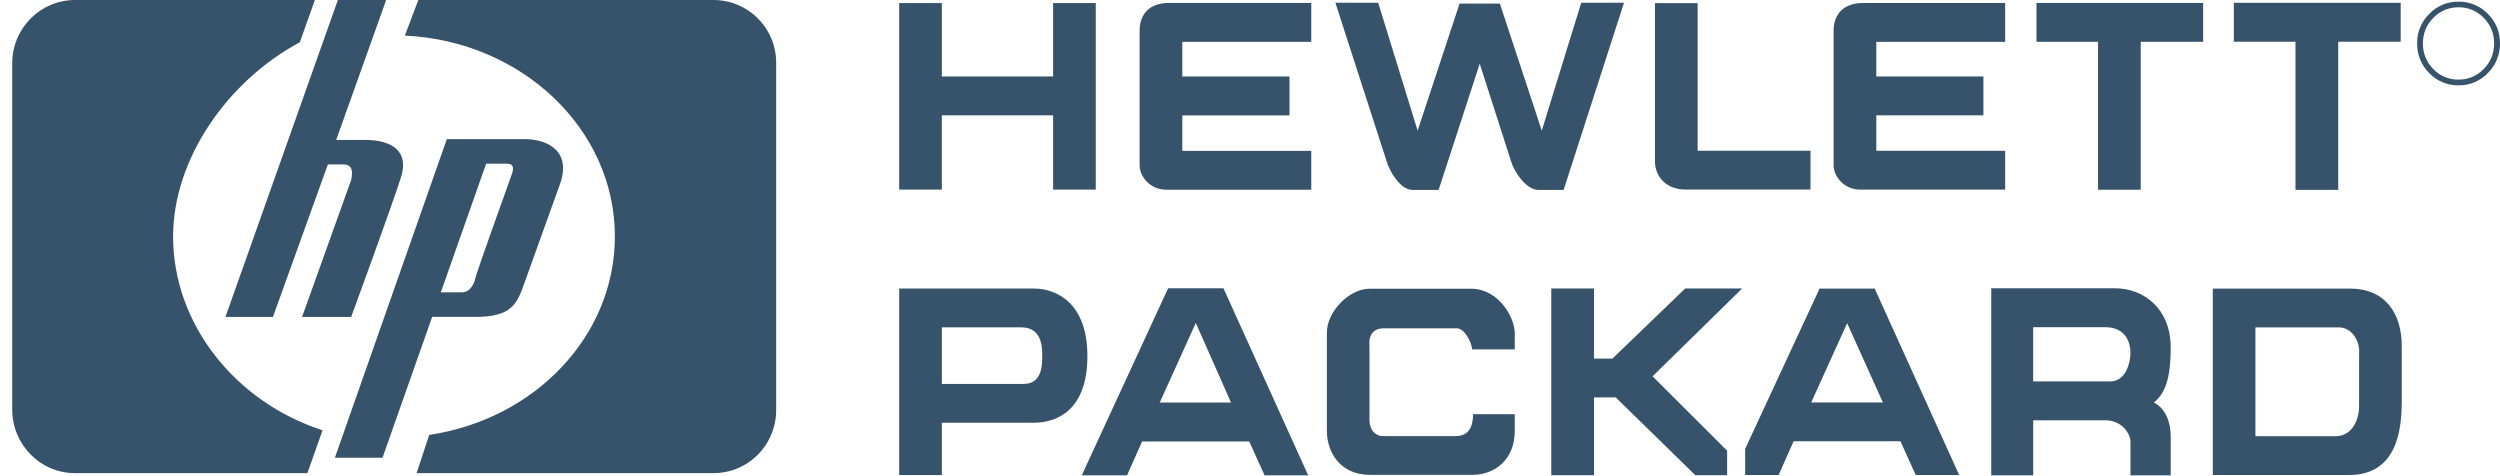
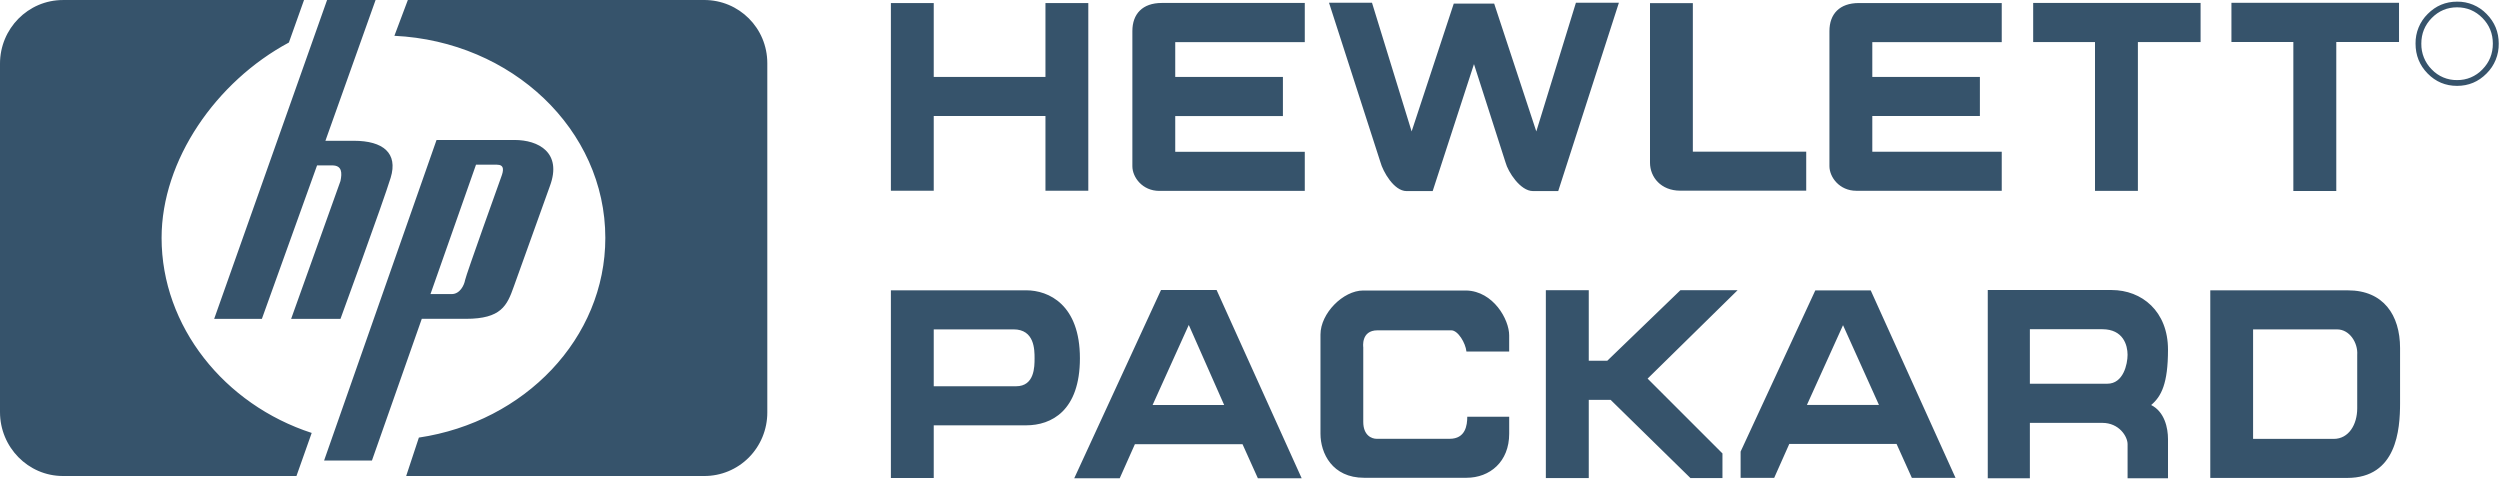
- <svg xmlns="http://www.w3.org/2000/svg" width="142" height="27">
-   <path d="M69.493 16.373L74.305 27h-2.478l-.868-1.923h-6.086L64.015 27h-2.572l4.907-10.627h3.143zm50.612 0c1.715 0 3.191 1.202 3.191 3.366 0 1.923-.38 2.644-.953 3.126.762.384.953 1.297.953 1.922v2.211h-2.286v-1.922c0-.433-.477-1.203-1.43-1.203h-4.095V27h-2.382V16.373zm-29.566.01v3.984h1.046l4.138-3.984h3.234l-5.09 4.991 4.233 4.224v1.392h-1.808l-4.517-4.416H90.54v4.416h-2.427V16.383h2.427zm-31.815.006c1.282 0 3.04.815 3.04 3.835 0 2.973-1.616 3.787-3.041 3.787h-5.226v2.973h-2.423V16.389zm74.75.002c1.995 0 2.945 1.39 2.945 3.259v3.237c-.012 1.508-.265 4.094-2.992 4.094h-7.74v-10.59zm-26.99.003l4.797 10.585h-2.47l-.865-1.916h-6.067l-.854 1.916h-1.899v-1.485l4.225-9.1h3.133zm-22.863.006c1.518.047 2.418 1.627 2.418 2.536v.908H83.62c-.049-.479-.475-1.195-.854-1.195h-4.175c-.947 0-.805.956-.805.956v4.21c0 .766.474.957.759.957h4.126c.9 0 .997-.765.997-1.244h2.37v.957c0 1.58-1.09 2.488-2.417 2.488h-5.787c-1.803 0-2.467-1.388-2.467-2.488v-5.598c0-1.195 1.28-2.487 2.419-2.487zM40.52 0c1.97 0 3.567 1.58 3.567 3.57v19.72a3.6 3.6 0 01-1.046 2.539 3.537 3.537 0 01-2.52 1.044H23.662l.718-2.17c5.98-.888 10.545-5.597 10.545-11.273 0-6.106-5.283-11.094-11.929-11.409L23.76 0h16.76zM17.886 0l-.855 2.4c-4.115 2.205-7.199 6.638-7.199 11.03 0 4.998 3.55 9.408 8.488 11.01l-.861 2.433H4.252c-1.965 0-3.558-1.625-3.558-3.61V3.598C.693 1.614 2.285.004 4.252.001h13.634zm11.91 7.902c1.328 0 2.705.698 1.993 2.605l-2.041 5.677c-.38 1.07-.712 1.815-2.706 1.815h-2.495L21.727 26H19.02l6.36-18.098zm103.062 10.694h-4.75v6.18h4.56c.854 0 1.329-.814 1.329-1.724v-3.02c.049-.669-.426-1.436-1.14-1.436zm-64.937-.252l-2.048 4.52h4.049l-2.001-4.52zm36.997.014l-2.042 4.502h4.074l-2.032-4.502zm-46.907.236h-4.514v3.212h4.656c1.046 0 1.046-1.102 1.046-1.581v-.07c-.003-.512-.054-1.56-1.188-1.56zm61.568-.009h-4.095v3.077h4.382c.905 0 1.143-1.106 1.143-1.634 0-.53-.238-1.443-1.43-1.443zM21.934 0l-2.838 7.947h1.609c1.655 0 2.507.696 2.081 2.086-.426 1.39-2.838 7.969-2.838 7.969h-2.79l2.79-7.784c.094-.464.094-.88-.472-.88h-.852l-3.121 8.664h-2.697V18L19.191 0h2.743zM28.8 9.298h-1.187l-2.574 7.305h1.197c.475 0 .712-.512.76-.791.003-.017.012-.051.028-.102l.063-.198c.146-.442.447-1.301.77-2.213l.177-.5c.505-1.419 1.003-2.803 1.003-2.803.142-.372.19-.698-.237-.698zM78.28.156l2.241 7.264L82.904.204h2.287l2.382 7.216 2.24-7.264h2.43l-3.43 10.632h-1.43c-.715-.001-1.405-1.083-1.549-1.612L84.048 3.62l-2.335 7.168h-1.477c-.715 0-1.335-1.106-1.478-1.635L75.85.156h2.43zm58.079.002V2.37h-3.548v8.413h-2.428V2.37h-3.5V.158h9.476zM74.48.167v2.21h-7.325v1.968h6.088v2.208h-6.088v2.016h7.325v2.207h-8.228c-.952 0-1.522-.768-1.522-1.392V1.751c0-.96.57-1.584 1.664-1.584h8.086zm50.658-.002v2.21h-3.545v8.401h-2.425V2.375h-3.497V.165h9.467zm-11.244.006v2.206h-7.32v1.967h6.084V6.55h-6.084v2.015h7.32v2.206h-8.223c-.952 0-1.522-.767-1.522-1.391V1.755c0-.96.57-1.584 1.664-1.584h8.08zM53.497.174v4.17h6.319V.175h2.423v10.595h-2.423v-4.22h-6.32v4.22h-2.422V.174h2.423zm42.929.004V8.56h6.41v2.204h-7.123c-1.092 0-1.71-.766-1.71-1.58V.177h2.423zm43.216-.084c.627-.01 1.23.24 1.669.692.458.462.689 1.021.689 1.677.01.634-.24 1.243-.69 1.686a2.26 2.26 0 01-1.668.699 2.244 2.244 0 01-1.665-.699 2.317 2.317 0 01-.683-1.686 2.3 2.3 0 01.69-1.677 2.255 2.255 0 011.658-.692zm.001.32c-.56 0-1.036.2-1.431.602-.394.399-.59.881-.59 1.446-.01.546.202 1.073.587 1.457a1.93 1.93 0 001.433.602c.54.009 1.06-.21 1.434-.602.394-.402.59-.887.59-1.457 0-.565-.196-1.047-.59-1.446a1.941 1.941 0 00-1.433-.602z" fill="#36536B" fill-rule="nonzero" />
+ <svg xmlns="http://www.w3.org/2000/svg" width="115" height="22" viewBox="0 0 115 22" fill="none">
+   <path id="Combined Shape" fill-rule="evenodd" clip-rule="evenodd" d="M32.395 0H18.761L18.142 1.647C23.548 1.903 27.845 5.967 27.845 10.943C27.845 15.568 24.132 19.405 19.268 20.129L18.684 21.896H32.395C33.163 21.899 33.901 21.593 34.446 21.046C34.99 20.498 35.296 19.754 35.296 18.977V2.909C35.296 1.288 33.997 0 32.395 0ZM7.433 10.944C7.433 15.015 10.321 18.609 14.338 19.915L13.637 21.896H2.894C1.296 21.896 0 20.572 0 18.956V2.931C-0.001 1.315 1.294 0.003 2.894 0.001H13.985L13.289 1.956C9.941 3.752 7.433 7.364 7.433 10.944ZM108.008 13.356H101.673V21.985H107.969C110.249 21.985 110.403 19.759 110.403 18.549V16.011C110.403 14.488 109.63 13.356 108.008 13.356ZM108.432 18.783V16.323C108.472 15.777 108.086 15.152 107.506 15.152H103.642V20.189H107.351C108.046 20.189 108.432 19.524 108.432 18.783ZM98.953 18.631C99.419 18.238 99.728 17.651 99.728 16.084C99.728 14.32 98.527 13.341 97.133 13.341H91.437V21.999H93.374V19.452H96.706C97.481 19.452 97.869 20.079 97.869 20.432V21.999H99.728V20.197C99.728 19.688 99.573 18.944 98.953 18.631ZM93.374 17.651H96.938C97.675 17.651 97.868 16.75 97.868 16.319C97.868 15.887 97.675 15.144 96.705 15.144H93.374V17.651ZM86.053 13.358H83.504L80.068 20.773V21.983H81.612L82.307 20.421H87.242L87.946 21.983H89.955L86.053 13.358ZM84.779 14.958L83.118 18.627H86.432L84.779 14.958ZM71.109 21.992V13.349H73.083V16.595H73.934L77.299 13.349H79.93L75.79 17.416L79.233 20.858V21.992H77.762L74.088 18.393H73.083V21.992H71.109ZM60.742 19.951V15.389C60.742 14.415 61.784 13.363 62.709 13.363H67.456C68.69 13.401 69.422 14.689 69.422 15.429V16.169H67.456C67.416 15.779 67.069 15.195 66.761 15.195H63.365C62.594 15.195 62.71 15.975 62.71 15.975V19.405C62.71 20.029 63.095 20.185 63.327 20.185H66.683C67.416 20.185 67.494 19.561 67.494 19.171H69.423V19.951C69.423 21.238 68.536 21.978 67.456 21.978H62.749C61.282 21.978 60.742 20.847 60.742 19.951ZM55.964 13.341H53.406L49.415 22H51.507L52.205 20.433H57.156L57.862 22H59.877L55.964 13.341ZM54.684 14.947L53.019 18.631H56.312L54.684 14.947ZM47.203 13.354H40.981V21.987H42.952V19.565H47.202C48.362 19.565 49.676 18.901 49.676 16.479C49.676 14.018 48.246 13.354 47.203 13.354ZM42.952 17.768H46.739C47.59 17.768 47.59 16.87 47.59 16.48C47.59 16.089 47.59 15.151 46.623 15.151H42.952V17.768ZM40.981 0.142V8.775H42.952V5.337H48.091V8.775H50.062V0.142H48.091V3.54H42.952V0.142H40.981ZM53.443 0.136H60.02V1.937H54.061V3.54H59.014V5.339H54.061V6.982H60.02V8.781H53.327C52.553 8.781 52.089 8.155 52.089 7.647V1.427C52.089 0.644 52.553 0.136 53.443 0.136ZM75.9 0.145V7.483C75.9 8.147 76.403 8.771 77.291 8.771H83.086V6.976H77.871V0.145H75.9ZM98.343 1.935V8.781H96.37V1.935H93.526V0.135H101.227V1.935H98.343ZM107.469 8.786V1.931H110.355V0.129H102.646V1.931H105.494V8.786H107.469ZM85.507 0.14H92.079H92.08V1.937H86.126V3.54H91.075V5.337H86.126V6.979H92.08V8.776H85.391C84.617 8.776 84.154 8.151 84.154 7.643V1.43C84.154 0.647 84.617 0.14 85.507 0.14ZM70.516 8.789C69.934 8.789 69.372 7.908 69.256 7.477L67.803 2.949L65.903 8.79H64.702C64.12 8.79 63.616 7.889 63.499 7.458L61.135 0.127H63.112L64.935 6.046L66.873 0.166H68.732L70.67 6.046L72.492 0.127H74.469L71.678 8.79H70.516V8.789ZM113.025 0.076C113.535 0.068 114.026 0.272 114.382 0.641C114.755 1.017 114.942 1.472 114.942 2.007C114.95 2.523 114.748 3.02 114.382 3.381C114.008 3.76 113.555 3.95 113.025 3.95C112.493 3.95 112.042 3.761 111.67 3.381C111.3 3.003 111.115 2.545 111.115 2.007C111.107 1.493 111.31 0.999 111.675 0.641C112.048 0.265 112.497 0.076 113.025 0.076ZM114.191 3.193C113.887 3.513 113.464 3.691 113.025 3.684C112.586 3.691 112.163 3.514 111.859 3.193C111.546 2.88 111.373 2.451 111.381 2.006C111.381 1.546 111.541 1.153 111.861 0.827C112.183 0.501 112.57 0.337 113.026 0.337C113.481 0.337 113.87 0.501 114.192 0.827C114.512 1.153 114.671 1.546 114.671 2.006C114.671 2.471 114.512 2.866 114.191 3.193ZM15.046 0L9.852 14.667V14.668H12.046L14.585 7.608H15.277C15.739 7.608 15.739 7.948 15.662 8.326L13.392 14.668H15.662C15.662 14.668 17.624 9.308 17.971 8.175C18.316 7.042 17.624 6.476 16.277 6.476H14.969L17.277 0H15.046ZM20.081 6.439H23.672C24.752 6.439 25.873 7.007 25.294 8.562L23.633 13.187C23.325 14.059 23.054 14.666 21.433 14.666H19.402L17.109 21.185H14.908L20.081 6.439ZM23.054 8.145C23.054 8.145 21.433 12.656 21.394 12.884C21.355 13.111 21.162 13.528 20.776 13.528H19.802L21.896 7.576H22.861C23.209 7.576 23.17 7.842 23.054 8.145Z" fill="#36536B" />
</svg>
